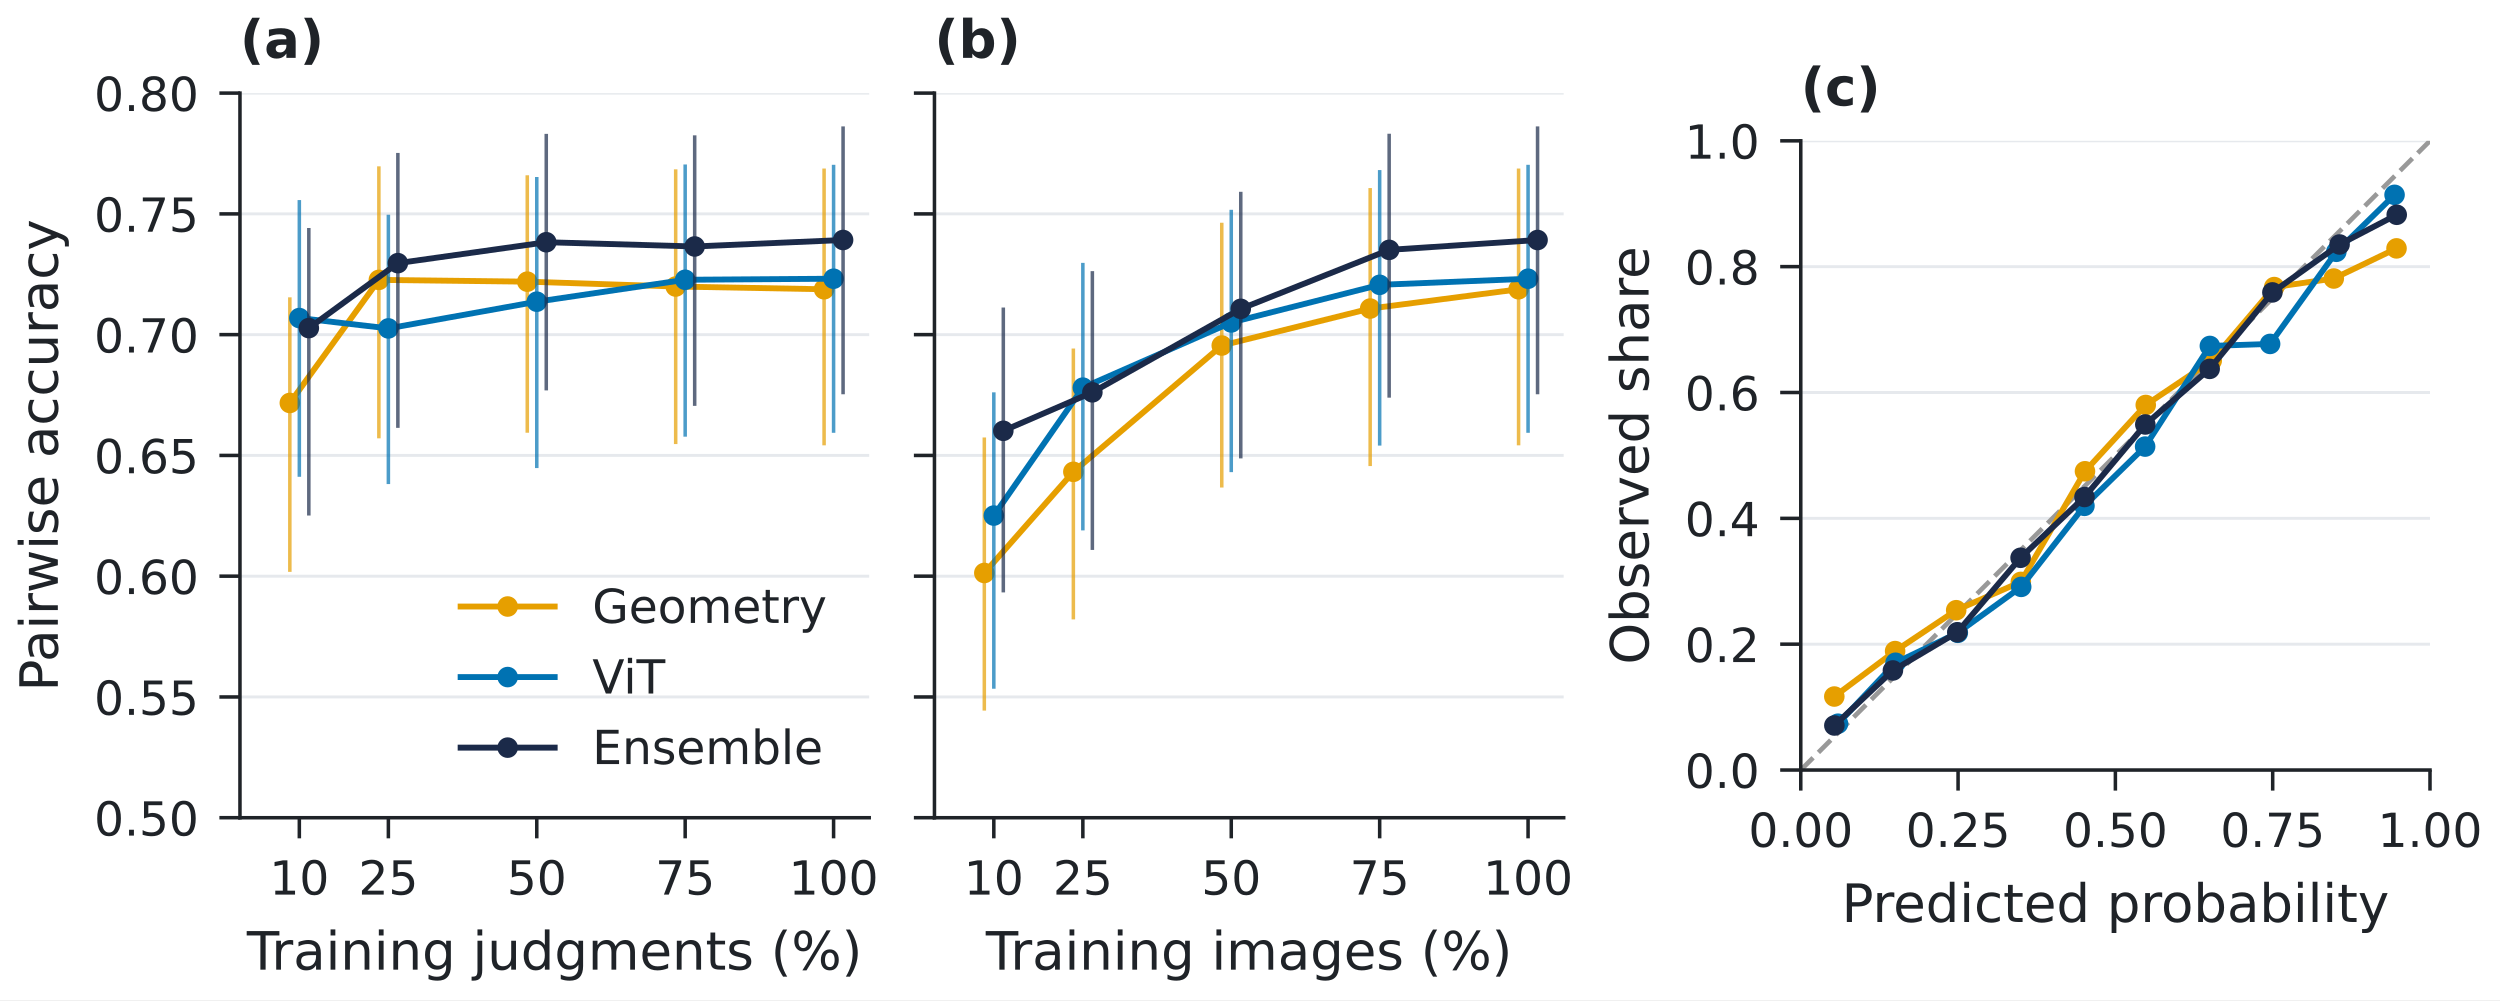
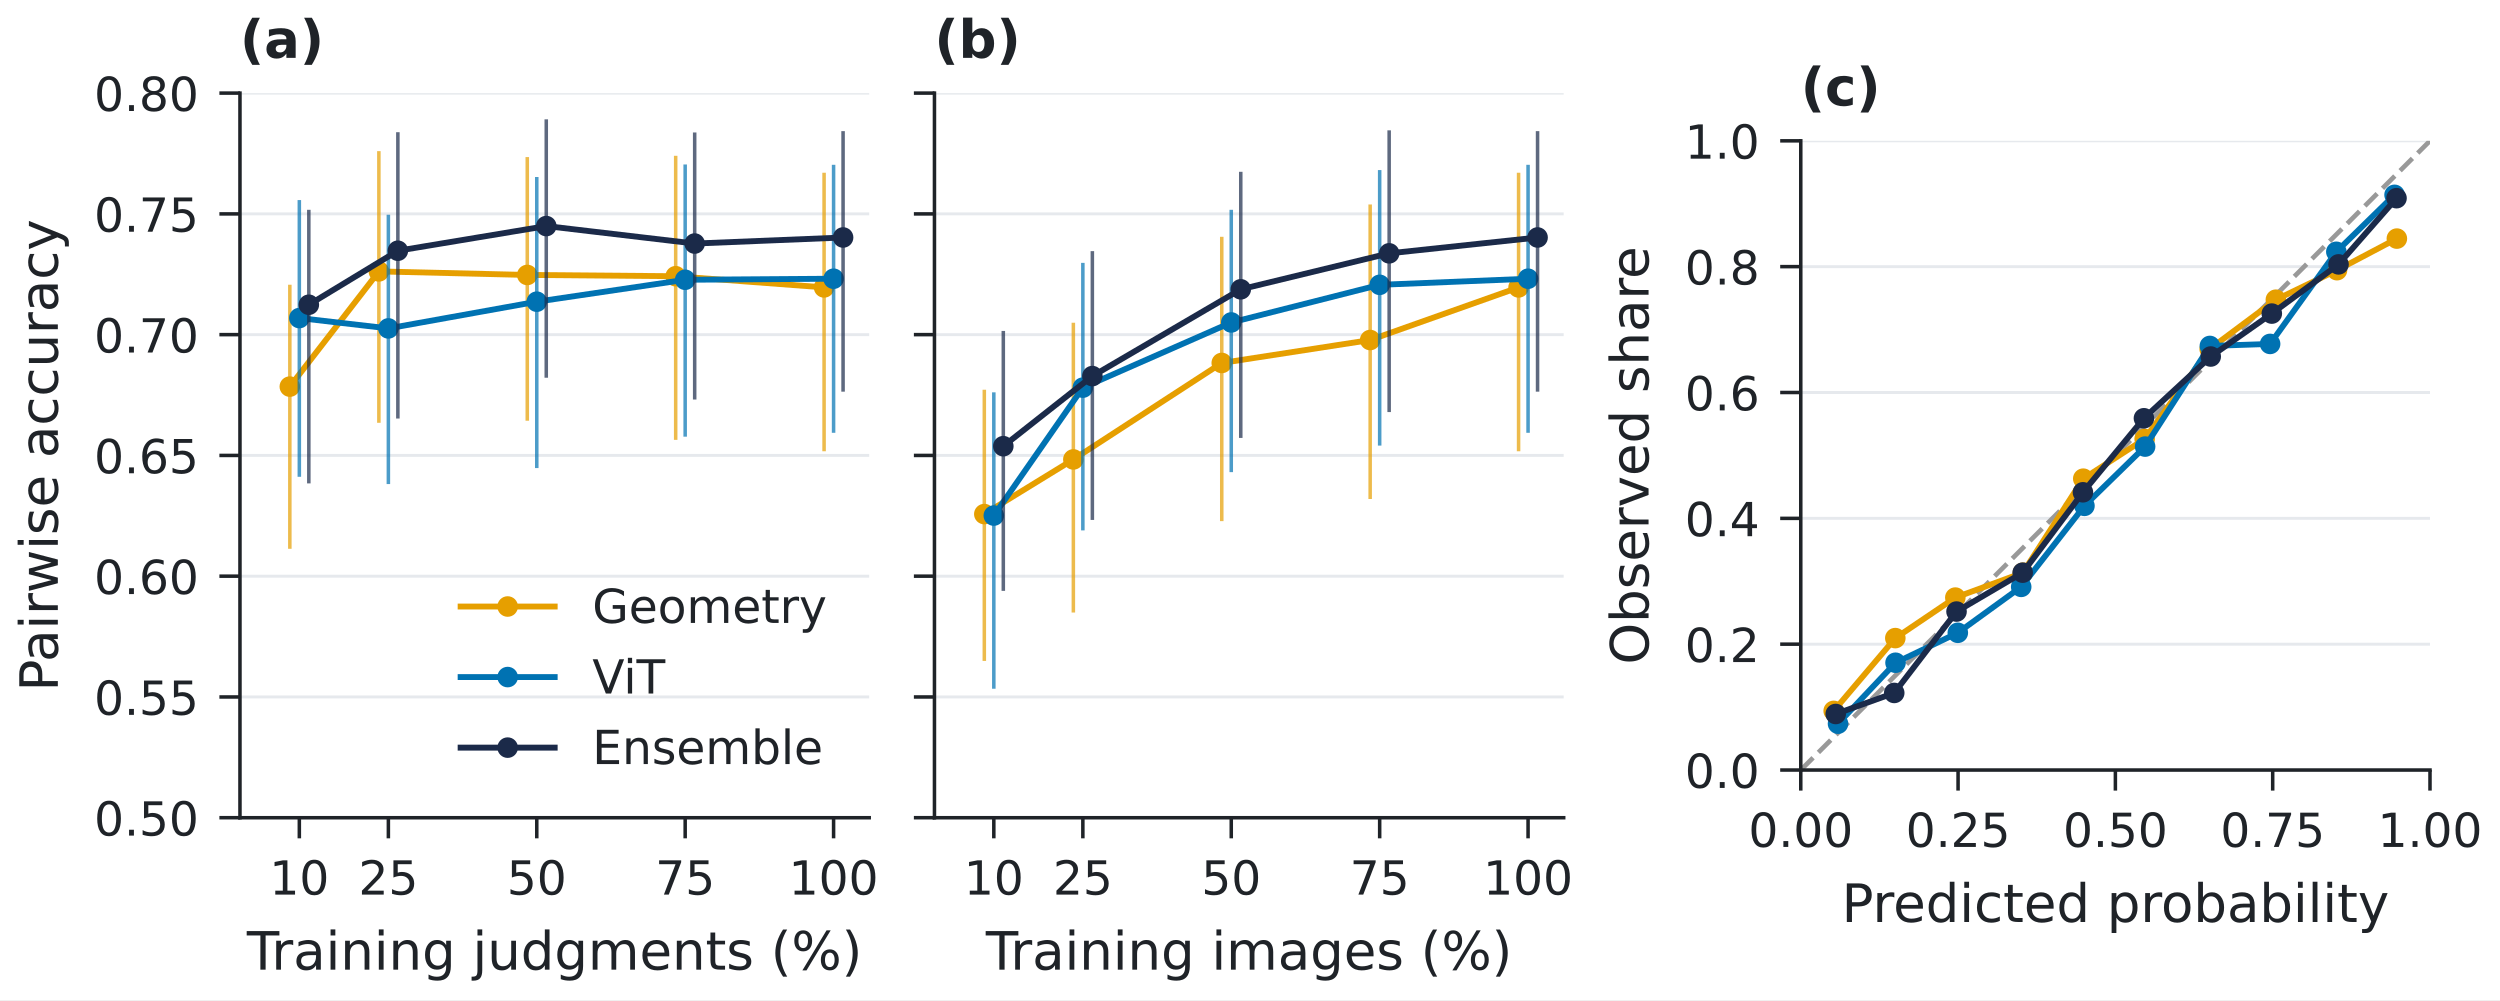
<svg xmlns="http://www.w3.org/2000/svg" xmlns:xlink="http://www.w3.org/1999/xlink" width="425.197pt" height="170.079pt" viewBox="0 0 425.197 170.079" version="1.1">
  <defs>
    <style type="text/css">*{stroke-linejoin: round; stroke-linecap: butt}</style>
  </defs>
  <g id="figure_1">
    <g id="patch_1">
      <path d="M 0 170.079  L 425.197 170.079  L 425.197 0  L 0 0  z " style="fill: #ffffff" />
    </g>
    <g id="axes_1">
      <g id="patch_2">
        <path d="M 40.813 139.078  L 147.832 139.078  L 147.832 15.839  L 40.813 15.839  z " style="fill: #ffffff" />
      </g>
      <g id="matplotlib.axis_1">
        <g id="xtick_1">
          <g id="line2d_1">
            <defs>
              <path id="mc6955b4640" d="M 0 0  L 0 3.5  " style="stroke: #1f2328; stroke-width: 0.6" />
            </defs>
            <g>
              <use xlink:href="#mc6955b4640" x="50.91" y="139.078" style="fill: #1f2328; stroke: #1f2328; stroke-width: 0.6" />
            </g>
          </g>
          <g id="text_1">
            <text style="font-size: 8px; font-family: 'DejaVu Sans'; text-anchor: middle; fill: #1f2328" x="50.91" y="152.156" transform="rotate(-0 50.90956 152.1559)">10</text>
          </g>
        </g>
        <g id="xtick_2">
          <g id="line2d_2">
            <g>
              <use xlink:href="#mc6955b4640" x="66.054" y="139.078" style="fill: #1f2328; stroke: #1f2328; stroke-width: 0.6" />
            </g>
          </g>
          <g id="text_2">
            <text style="font-size: 8px; font-family: 'DejaVu Sans'; text-anchor: middle; fill: #1f2328" x="66.054" y="152.156" transform="rotate(-0 66.05374 152.1559)">25</text>
          </g>
        </g>
        <g id="xtick_3">
          <g id="line2d_3">
            <g>
              <use xlink:href="#mc6955b4640" x="91.294" y="139.078" style="fill: #1f2328; stroke: #1f2328; stroke-width: 0.6" />
            </g>
          </g>
          <g id="text_3">
            <text style="font-size: 8px; font-family: 'DejaVu Sans'; text-anchor: middle; fill: #1f2328" x="91.294" y="152.156" transform="rotate(-0 91.29403 152.1559)">50</text>
          </g>
        </g>
        <g id="xtick_4">
          <g id="line2d_4">
            <g>
              <use xlink:href="#mc6955b4640" x="116.534" y="139.078" style="fill: #1f2328; stroke: #1f2328; stroke-width: 0.6" />
            </g>
          </g>
          <g id="text_4">
            <text style="font-size: 8px; font-family: 'DejaVu Sans'; text-anchor: middle; fill: #1f2328" x="116.534" y="152.156" transform="rotate(-0 116.5343 152.1559)">75</text>
          </g>
        </g>
        <g id="xtick_5">
          <g id="line2d_5">
            <g>
              <use xlink:href="#mc6955b4640" x="141.775" y="139.078" style="fill: #1f2328; stroke: #1f2328; stroke-width: 0.6" />
            </g>
          </g>
          <g id="text_5">
            <text style="font-size: 8px; font-family: 'DejaVu Sans'; text-anchor: middle; fill: #1f2328" x="141.775" y="152.156" transform="rotate(-0 141.7746 152.1559)">100</text>
          </g>
        </g>
        <g id="text_6">
          <text style="font-size: 9px; font-family: 'DejaVu Sans'; text-anchor: middle; fill: #1f2328" x="94.323" y="164.916" transform="rotate(-0 94.32286 164.9164)">Training judgments (%)</text>
        </g>
      </g>
      <g id="matplotlib.axis_2">
        <g id="ytick_1">
          <g id="line2d_6">
            <path d="M 40.813 139.078  L 147.832 139.078  " clip-path="url(#p3255c8ceb2)" style="fill: none; stroke: #e6e9ed; stroke-width: 0.5; stroke-linecap: square" />
          </g>
          <g id="line2d_7">
            <defs>
              <path id="m5b5fa22efd" d="M 0 0  L -3.5 0  " style="stroke: #1f2328; stroke-width: 0.6" />
            </defs>
            <g>
              <use xlink:href="#m5b5fa22efd" x="40.813" y="139.078" style="fill: #1f2328; stroke: #1f2328; stroke-width: 0.6" />
            </g>
          </g>
          <g id="text_7">
            <text style="font-size: 8px; font-family: 'DejaVu Sans'; text-anchor: end; fill: #1f2328" x="33.813" y="142.117" transform="rotate(-0 33.81344 142.1169)">0.50</text>
          </g>
        </g>
        <g id="ytick_2">
          <g id="line2d_8">
            <path d="M 40.813 118.538  L 147.832 118.538  " clip-path="url(#p3255c8ceb2)" style="fill: none; stroke: #e6e9ed; stroke-width: 0.5; stroke-linecap: square" />
          </g>
          <g id="line2d_9">
            <g>
              <use xlink:href="#m5b5fa22efd" x="40.813" y="118.538" style="fill: #1f2328; stroke: #1f2328; stroke-width: 0.6" />
            </g>
          </g>
          <g id="text_8">
            <text style="font-size: 8px; font-family: 'DejaVu Sans'; text-anchor: end; fill: #1f2328" x="33.813" y="121.577" transform="rotate(-0 33.81344 121.577)">0.55</text>
          </g>
        </g>
        <g id="ytick_3">
          <g id="line2d_10">
            <path d="M 40.813 97.998  L 147.832 97.998  " clip-path="url(#p3255c8ceb2)" style="fill: none; stroke: #e6e9ed; stroke-width: 0.5; stroke-linecap: square" />
          </g>
          <g id="line2d_11">
            <g>
              <use xlink:href="#m5b5fa22efd" x="40.813" y="97.998" style="fill: #1f2328; stroke: #1f2328; stroke-width: 0.6" />
            </g>
          </g>
          <g id="text_9">
            <text style="font-size: 8px; font-family: 'DejaVu Sans'; text-anchor: end; fill: #1f2328" x="33.813" y="101.037" transform="rotate(-0 33.81344 101.0372)">0.60</text>
          </g>
        </g>
        <g id="ytick_4">
          <g id="line2d_12">
            <path d="M 40.813 77.458  L 147.832 77.458  " clip-path="url(#p3255c8ceb2)" style="fill: none; stroke: #e6e9ed; stroke-width: 0.5; stroke-linecap: square" />
          </g>
          <g id="line2d_13">
            <g>
              <use xlink:href="#m5b5fa22efd" x="40.813" y="77.458" style="fill: #1f2328; stroke: #1f2328; stroke-width: 0.6" />
            </g>
          </g>
          <g id="text_10">
            <text style="font-size: 8px; font-family: 'DejaVu Sans'; text-anchor: end; fill: #1f2328" x="33.813" y="80.497" transform="rotate(-0 33.81344 80.49738)">0.65</text>
          </g>
        </g>
        <g id="ytick_5">
          <g id="line2d_14">
            <path d="M 40.813 56.918  L 147.832 56.918  " clip-path="url(#p3255c8ceb2)" style="fill: none; stroke: #e6e9ed; stroke-width: 0.5; stroke-linecap: square" />
          </g>
          <g id="line2d_15">
            <g>
              <use xlink:href="#m5b5fa22efd" x="40.813" y="56.918" style="fill: #1f2328; stroke: #1f2328; stroke-width: 0.6" />
            </g>
          </g>
          <g id="text_11">
            <text style="font-size: 8px; font-family: 'DejaVu Sans'; text-anchor: end; fill: #1f2328" x="33.813" y="59.958" transform="rotate(-0 33.81344 59.95755)">0.70</text>
          </g>
        </g>
        <g id="ytick_6">
          <g id="line2d_16">
            <path d="M 40.813 36.379  L 147.832 36.379  " clip-path="url(#p3255c8ceb2)" style="fill: none; stroke: #e6e9ed; stroke-width: 0.5; stroke-linecap: square" />
          </g>
          <g id="line2d_17">
            <g>
              <use xlink:href="#m5b5fa22efd" x="40.813" y="36.379" style="fill: #1f2328; stroke: #1f2328; stroke-width: 0.6" />
            </g>
          </g>
          <g id="text_12">
            <text style="font-size: 8px; font-family: 'DejaVu Sans'; text-anchor: end; fill: #1f2328" x="33.813" y="39.418" transform="rotate(-0 33.81344 39.41772)">0.75</text>
          </g>
        </g>
        <g id="ytick_7">
          <g id="line2d_18">
            <path d="M 40.813 15.839  L 147.832 15.839  " clip-path="url(#p3255c8ceb2)" style="fill: none; stroke: #e6e9ed; stroke-width: 0.5; stroke-linecap: square" />
          </g>
          <g id="line2d_19">
            <g>
              <use xlink:href="#m5b5fa22efd" x="40.813" y="15.839" style="fill: #1f2328; stroke: #1f2328; stroke-width: 0.6" />
            </g>
          </g>
          <g id="text_13">
            <text style="font-size: 8px; font-family: 'DejaVu Sans'; text-anchor: end; fill: #1f2328" x="33.813" y="18.878" transform="rotate(-0 33.81344 18.8779)">0.80</text>
          </g>
        </g>
        <g id="text_14">
          <text style="font-size: 9px; font-family: 'DejaVu Sans'; text-anchor: middle; fill: #1f2328" x="9.839" y="77.458" transform="rotate(-90 9.838834 77.45831)">Pairwise accuracy</text>
        </g>
      </g>
      <g id="LineCollection_1">
-         <path d="M 49.294 97.259  L 49.294 50.57  " clip-path="url(#p3255c8ceb2)" style="fill: none; stroke: #e69f00; stroke-opacity: 0.7; stroke-width: 0.6" />
-         <path d="M 64.438 74.551  L 64.438 28.29  " clip-path="url(#p3255c8ceb2)" style="fill: none; stroke: #e69f00; stroke-opacity: 0.7; stroke-width: 0.6" />
-         <path d="M 89.679 73.598  L 89.679 29.814  " clip-path="url(#p3255c8ceb2)" style="fill: none; stroke: #e69f00; stroke-opacity: 0.7; stroke-width: 0.6" />
-         <path d="M 114.919 75.522  L 114.919 28.804  " clip-path="url(#p3255c8ceb2)" style="fill: none; stroke: #e69f00; stroke-opacity: 0.7; stroke-width: 0.6" />
-         <path d="M 140.159 75.743  L 140.159 28.659  " clip-path="url(#p3255c8ceb2)" style="fill: none; stroke: #e69f00; stroke-opacity: 0.7; stroke-width: 0.6" />
+         <path d="M 49.294 93.34  L 49.294 48.427  " clip-path="url(#p3255c8ceb2)" style="fill: none; stroke: #e69f00; stroke-opacity: 0.7; stroke-width: 0.6" />
+         <path d="M 64.438 71.907  L 64.438 25.708  " clip-path="url(#p3255c8ceb2)" style="fill: none; stroke: #e69f00; stroke-opacity: 0.7; stroke-width: 0.6" />
+         <path d="M 89.679 71.56  L 89.679 26.715  " clip-path="url(#p3255c8ceb2)" style="fill: none; stroke: #e69f00; stroke-opacity: 0.7; stroke-width: 0.6" />
+         <path d="M 114.919 74.808  L 114.919 26.498  " clip-path="url(#p3255c8ceb2)" style="fill: none; stroke: #e69f00; stroke-opacity: 0.7; stroke-width: 0.6" />
+         <path d="M 140.159 76.747  L 140.159 29.378  " clip-path="url(#p3255c8ceb2)" style="fill: none; stroke: #e69f00; stroke-opacity: 0.7; stroke-width: 0.6" />
      </g>
      <g id="line2d_20">
-         <path d="M 49.294 68.534  L 64.438 47.602  L 89.679 47.904  L 114.919 48.731  L 140.159 49.199  " clip-path="url(#p3255c8ceb2)" style="fill: none; stroke: #e69f00; stroke-linecap: square" />
+         <path d="M 49.294 65.754  L 64.438 46.16  L 89.679 46.764  L 114.919 46.978  L 140.159 48.882  " clip-path="url(#p3255c8ceb2)" style="fill: none; stroke: #e69f00; stroke-linecap: square" />
        <defs>
          <path id="mda18d4e50c" d="M 0 1.25  C 0.332 1.25 0.649 1.118 0.884 0.884  C 1.118 0.649 1.25 0.332 1.25 0  C 1.25 -0.332 1.118 -0.649 0.884 -0.884  C 0.649 -1.118 0.332 -1.25 0 -1.25  C -0.332 -1.25 -0.649 -1.118 -0.884 -0.884  C -1.118 -0.649 -1.25 -0.332 -1.25 0  C -1.25 0.332 -1.118 0.649 -0.884 0.884  C -0.649 1.118 -0.332 1.25 0 1.25  z " style="stroke: #e69f00" />
        </defs>
        <g clip-path="url(#p3255c8ceb2)">
-           <use xlink:href="#mda18d4e50c" x="49.294" y="68.534" style="fill: #e69f00; stroke: #e69f00" />
-           <use xlink:href="#mda18d4e50c" x="64.438" y="47.602" style="fill: #e69f00; stroke: #e69f00" />
-           <use xlink:href="#mda18d4e50c" x="89.679" y="47.904" style="fill: #e69f00; stroke: #e69f00" />
-           <use xlink:href="#mda18d4e50c" x="114.919" y="48.731" style="fill: #e69f00; stroke: #e69f00" />
-           <use xlink:href="#mda18d4e50c" x="140.159" y="49.199" style="fill: #e69f00; stroke: #e69f00" />
+           <use xlink:href="#mda18d4e50c" x="49.294" y="65.754" style="fill: #e69f00; stroke: #e69f00" />
+           <use xlink:href="#mda18d4e50c" x="64.438" y="46.16" style="fill: #e69f00; stroke: #e69f00" />
+           <use xlink:href="#mda18d4e50c" x="89.679" y="46.764" style="fill: #e69f00; stroke: #e69f00" />
+           <use xlink:href="#mda18d4e50c" x="114.919" y="46.978" style="fill: #e69f00; stroke: #e69f00" />
+           <use xlink:href="#mda18d4e50c" x="140.159" y="48.882" style="fill: #e69f00; stroke: #e69f00" />
        </g>
      </g>
      <g id="LineCollection_2">
        <path d="M 50.91 81.091  L 50.91 34.032  " clip-path="url(#p3255c8ceb2)" style="fill: none; stroke: #0072b2; stroke-opacity: 0.7; stroke-width: 0.6" />
        <path d="M 66.054 82.335  L 66.054 36.524  " clip-path="url(#p3255c8ceb2)" style="fill: none; stroke: #0072b2; stroke-opacity: 0.7; stroke-width: 0.6" />
        <path d="M 91.294 79.612  L 91.294 30.101  " clip-path="url(#p3255c8ceb2)" style="fill: none; stroke: #0072b2; stroke-opacity: 0.7; stroke-width: 0.6" />
        <path d="M 116.534 74.273  L 116.534 27.969  " clip-path="url(#p3255c8ceb2)" style="fill: none; stroke: #0072b2; stroke-opacity: 0.7; stroke-width: 0.6" />
        <path d="M 141.775 73.608  L 141.775 28.033  " clip-path="url(#p3255c8ceb2)" style="fill: none; stroke: #0072b2; stroke-opacity: 0.7; stroke-width: 0.6" />
      </g>
      <g id="line2d_21">
        <path d="M 50.91 54.096  L 66.054 55.855  L 91.294 51.311  L 116.534 47.583  L 141.775 47.405  " clip-path="url(#p3255c8ceb2)" style="fill: none; stroke: #0072b2; stroke-linecap: square" />
        <defs>
          <path id="m1de27c2cc3" d="M 0 1.25  C 0.332 1.25 0.649 1.118 0.884 0.884  C 1.118 0.649 1.25 0.332 1.25 0  C 1.25 -0.332 1.118 -0.649 0.884 -0.884  C 0.649 -1.118 0.332 -1.25 0 -1.25  C -0.332 -1.25 -0.649 -1.118 -0.884 -0.884  C -1.118 -0.649 -1.25 -0.332 -1.25 0  C -1.25 0.332 -1.118 0.649 -0.884 0.884  C -0.649 1.118 -0.332 1.25 0 1.25  z " style="stroke: #0072b2" />
        </defs>
        <g clip-path="url(#p3255c8ceb2)">
          <use xlink:href="#m1de27c2cc3" x="50.91" y="54.096" style="fill: #0072b2; stroke: #0072b2" />
          <use xlink:href="#m1de27c2cc3" x="66.054" y="55.855" style="fill: #0072b2; stroke: #0072b2" />
          <use xlink:href="#m1de27c2cc3" x="91.294" y="51.311" style="fill: #0072b2; stroke: #0072b2" />
          <use xlink:href="#m1de27c2cc3" x="116.534" y="47.583" style="fill: #0072b2; stroke: #0072b2" />
          <use xlink:href="#m1de27c2cc3" x="141.775" y="47.405" style="fill: #0072b2; stroke: #0072b2" />
        </g>
      </g>
      <g id="LineCollection_3">
-         <path d="M 52.525 87.68  L 52.525 38.78  " clip-path="url(#p3255c8ceb2)" style="fill: none; stroke: #1b2a49; stroke-opacity: 0.7; stroke-width: 0.6" />
-         <path d="M 67.669 72.775  L 67.669 26.009  " clip-path="url(#p3255c8ceb2)" style="fill: none; stroke: #1b2a49; stroke-opacity: 0.7; stroke-width: 0.6" />
-         <path d="M 92.909 66.395  L 92.909 22.77  " clip-path="url(#p3255c8ceb2)" style="fill: none; stroke: #1b2a49; stroke-opacity: 0.7; stroke-width: 0.6" />
-         <path d="M 118.15 69.029  L 118.15 23.012  " clip-path="url(#p3255c8ceb2)" style="fill: none; stroke: #1b2a49; stroke-opacity: 0.7; stroke-width: 0.6" />
-         <path d="M 143.39 67.056  L 143.39 21.493  " clip-path="url(#p3255c8ceb2)" style="fill: none; stroke: #1b2a49; stroke-opacity: 0.7; stroke-width: 0.6" />
+         <path d="M 52.525 82.215  L 52.525 35.688  " clip-path="url(#p3255c8ceb2)" style="fill: none; stroke: #1b2a49; stroke-opacity: 0.7; stroke-width: 0.6" />
+         <path d="M 67.669 71.178  L 67.669 22.482  " clip-path="url(#p3255c8ceb2)" style="fill: none; stroke: #1b2a49; stroke-opacity: 0.7; stroke-width: 0.6" />
+         <path d="M 92.909 64.25  L 92.909 20.3  " clip-path="url(#p3255c8ceb2)" style="fill: none; stroke: #1b2a49; stroke-opacity: 0.7; stroke-width: 0.6" />
+         <path d="M 118.15 67.954  L 118.15 22.526  " clip-path="url(#p3255c8ceb2)" style="fill: none; stroke: #1b2a49; stroke-opacity: 0.7; stroke-width: 0.6" />
+         <path d="M 143.39 66.616  L 143.39 22.307  " clip-path="url(#p3255c8ceb2)" style="fill: none; stroke: #1b2a49; stroke-opacity: 0.7; stroke-width: 0.6" />
      </g>
      <g id="line2d_22">
-         <path d="M 52.525 55.803  L 67.669 44.753  L 92.909 41.197  L 118.15 41.92  L 143.39 40.819  " clip-path="url(#p3255c8ceb2)" style="fill: none; stroke: #1b2a49; stroke-linecap: square" />
+         <path d="M 52.525 51.83  L 67.669 42.645  L 92.909 38.449  L 118.15 41.422  L 143.39 40.391  " clip-path="url(#p3255c8ceb2)" style="fill: none; stroke: #1b2a49; stroke-linecap: square" />
        <defs>
          <path id="mbcca151c59" d="M 0 1.25  C 0.332 1.25 0.649 1.118 0.884 0.884  C 1.118 0.649 1.25 0.332 1.25 0  C 1.25 -0.332 1.118 -0.649 0.884 -0.884  C 0.649 -1.118 0.332 -1.25 0 -1.25  C -0.332 -1.25 -0.649 -1.118 -0.884 -0.884  C -1.118 -0.649 -1.25 -0.332 -1.25 0  C -1.25 0.332 -1.118 0.649 -0.884 0.884  C -0.649 1.118 -0.332 1.25 0 1.25  z " style="stroke: #1b2a49" />
        </defs>
        <g clip-path="url(#p3255c8ceb2)">
-           <use xlink:href="#mbcca151c59" x="52.525" y="55.803" style="fill: #1b2a49; stroke: #1b2a49" />
-           <use xlink:href="#mbcca151c59" x="67.669" y="44.753" style="fill: #1b2a49; stroke: #1b2a49" />
-           <use xlink:href="#mbcca151c59" x="92.909" y="41.197" style="fill: #1b2a49; stroke: #1b2a49" />
-           <use xlink:href="#mbcca151c59" x="118.15" y="41.92" style="fill: #1b2a49; stroke: #1b2a49" />
-           <use xlink:href="#mbcca151c59" x="143.39" y="40.819" style="fill: #1b2a49; stroke: #1b2a49" />
+           <use xlink:href="#mbcca151c59" x="52.525" y="51.83" style="fill: #1b2a49; stroke: #1b2a49" />
+           <use xlink:href="#mbcca151c59" x="67.669" y="42.645" style="fill: #1b2a49; stroke: #1b2a49" />
+           <use xlink:href="#mbcca151c59" x="92.909" y="38.449" style="fill: #1b2a49; stroke: #1b2a49" />
+           <use xlink:href="#mbcca151c59" x="118.15" y="41.422" style="fill: #1b2a49; stroke: #1b2a49" />
+           <use xlink:href="#mbcca151c59" x="143.39" y="40.391" style="fill: #1b2a49; stroke: #1b2a49" />
        </g>
      </g>
      <g id="patch_3">
        <path d="M 40.813 139.078  L 40.813 15.839  " style="fill: none; stroke: #1f2328; stroke-width: 0.6; stroke-linejoin: miter; stroke-linecap: square" />
      </g>
      <g id="patch_4">
        <path d="M 40.813 139.078  L 147.832 139.078  " style="fill: none; stroke: #1f2328; stroke-width: 0.6; stroke-linejoin: miter; stroke-linecap: square" />
      </g>
      <g id="text_15">
        <text style="font-weight: 700; font-size: 9px; font-family: 'DejaVu Sans'; text-anchor: start; fill: #1f2328" x="40.813" y="9.839" transform="rotate(-0 40.81344 9.838834)">(a)</text>
      </g>
      <g id="legend_1">
        <g id="line2d_23">
          <path d="M 78.341 103.155  L 86.341 103.155  L 94.341 103.155  " style="fill: none; stroke: #e69f00; stroke-linecap: square" />
          <g>
            <use xlink:href="#mda18d4e50c" x="86.341" y="103.155" style="fill: #e69f00; stroke: #e69f00" />
          </g>
        </g>
        <g id="text_16">
          <text style="font-size: 8px; font-family: 'DejaVu Sans'; text-anchor: start; fill: #1f2328" x="100.741" y="105.955" transform="rotate(-0 100.741 105.9547)">Geometry</text>
        </g>
        <g id="line2d_24">
          <path d="M 78.341 115.155  L 86.341 115.155  L 94.341 115.155  " style="fill: none; stroke: #0072b2; stroke-linecap: square" />
          <g>
            <use xlink:href="#m1de27c2cc3" x="86.341" y="115.155" style="fill: #0072b2; stroke: #0072b2" />
          </g>
        </g>
        <g id="text_17">
          <text style="font-size: 8px; font-family: 'DejaVu Sans'; text-anchor: start; fill: #1f2328" x="100.741" y="117.955" transform="rotate(-0 100.741 117.9553)">ViT</text>
        </g>
        <g id="line2d_25">
          <path d="M 78.341 127.156  L 86.341 127.156  L 94.341 127.156  " style="fill: none; stroke: #1b2a49; stroke-linecap: square" />
          <g>
            <use xlink:href="#mbcca151c59" x="86.341" y="127.156" style="fill: #1b2a49; stroke: #1b2a49" />
          </g>
        </g>
        <g id="text_18">
          <text style="font-size: 8px; font-family: 'DejaVu Sans'; text-anchor: start; fill: #1f2328" x="100.741" y="129.956" transform="rotate(-0 100.741 129.9559)">Ensemble</text>
        </g>
      </g>
    </g>
    <g id="axes_2">
      <g id="patch_5">
        <path d="M 158.931 139.078  L 265.95 139.078  L 265.95 15.839  L 158.931 15.839  z " style="fill: #ffffff" />
      </g>
      <g id="matplotlib.axis_3">
        <g id="xtick_6">
          <g id="line2d_26">
            <g>
              <use xlink:href="#mc6955b4640" x="169.027" y="139.078" style="fill: #1f2328; stroke: #1f2328; stroke-width: 0.6" />
            </g>
          </g>
          <g id="text_19">
            <text style="font-size: 8px; font-family: 'DejaVu Sans'; text-anchor: middle; fill: #1f2328" x="169.027" y="152.156" transform="rotate(-0 169.027 152.1559)">10</text>
          </g>
        </g>
        <g id="xtick_7">
          <g id="line2d_27">
            <g>
              <use xlink:href="#mc6955b4640" x="184.171" y="139.078" style="fill: #1f2328; stroke: #1f2328; stroke-width: 0.6" />
            </g>
          </g>
          <g id="text_20">
            <text style="font-size: 8px; font-family: 'DejaVu Sans'; text-anchor: middle; fill: #1f2328" x="184.171" y="152.156" transform="rotate(-0 184.1712 152.1559)">25</text>
          </g>
        </g>
        <g id="xtick_8">
          <g id="line2d_28">
            <g>
              <use xlink:href="#mc6955b4640" x="209.411" y="139.078" style="fill: #1f2328; stroke: #1f2328; stroke-width: 0.6" />
            </g>
          </g>
          <g id="text_21">
            <text style="font-size: 8px; font-family: 'DejaVu Sans'; text-anchor: middle; fill: #1f2328" x="209.411" y="152.156" transform="rotate(-0 209.4115 152.1559)">50</text>
          </g>
        </g>
        <g id="xtick_9">
          <g id="line2d_29">
            <g>
              <use xlink:href="#mc6955b4640" x="234.652" y="139.078" style="fill: #1f2328; stroke: #1f2328; stroke-width: 0.6" />
            </g>
          </g>
          <g id="text_22">
            <text style="font-size: 8px; font-family: 'DejaVu Sans'; text-anchor: middle; fill: #1f2328" x="234.652" y="152.156" transform="rotate(-0 234.6518 152.1559)">75</text>
          </g>
        </g>
        <g id="xtick_10">
          <g id="line2d_30">
            <g>
              <use xlink:href="#mc6955b4640" x="259.892" y="139.078" style="fill: #1f2328; stroke: #1f2328; stroke-width: 0.6" />
            </g>
          </g>
          <g id="text_23">
            <text style="font-size: 8px; font-family: 'DejaVu Sans'; text-anchor: middle; fill: #1f2328" x="259.892" y="152.156" transform="rotate(-0 259.892 152.1559)">100</text>
          </g>
        </g>
        <g id="text_24">
          <text style="font-size: 9px; font-family: 'DejaVu Sans'; text-anchor: middle; fill: #1f2328" x="212.44" y="164.916" transform="rotate(-0 212.4403 164.9164)">Training images (%)</text>
        </g>
      </g>
      <g id="matplotlib.axis_4">
        <g id="ytick_8">
          <g id="line2d_31">
            <path d="M 158.931 139.078  L 265.95 139.078  " clip-path="url(#pda4d40e7d6)" style="fill: none; stroke: #e6e9ed; stroke-width: 0.5; stroke-linecap: square" />
          </g>
          <g id="line2d_32">
            <g>
              <use xlink:href="#m5b5fa22efd" x="158.931" y="139.078" style="fill: #1f2328; stroke: #1f2328; stroke-width: 0.6" />
            </g>
          </g>
        </g>
        <g id="ytick_9">
          <g id="line2d_33">
            <path d="M 158.931 118.538  L 265.95 118.538  " clip-path="url(#pda4d40e7d6)" style="fill: none; stroke: #e6e9ed; stroke-width: 0.5; stroke-linecap: square" />
          </g>
          <g id="line2d_34">
            <g>
              <use xlink:href="#m5b5fa22efd" x="158.931" y="118.538" style="fill: #1f2328; stroke: #1f2328; stroke-width: 0.6" />
            </g>
          </g>
        </g>
        <g id="ytick_10">
          <g id="line2d_35">
            <path d="M 158.931 97.998  L 265.95 97.998  " clip-path="url(#pda4d40e7d6)" style="fill: none; stroke: #e6e9ed; stroke-width: 0.5; stroke-linecap: square" />
          </g>
          <g id="line2d_36">
            <g>
              <use xlink:href="#m5b5fa22efd" x="158.931" y="97.998" style="fill: #1f2328; stroke: #1f2328; stroke-width: 0.6" />
            </g>
          </g>
        </g>
        <g id="ytick_11">
          <g id="line2d_37">
            <path d="M 158.931 77.458  L 265.95 77.458  " clip-path="url(#pda4d40e7d6)" style="fill: none; stroke: #e6e9ed; stroke-width: 0.5; stroke-linecap: square" />
          </g>
          <g id="line2d_38">
            <g>
              <use xlink:href="#m5b5fa22efd" x="158.931" y="77.458" style="fill: #1f2328; stroke: #1f2328; stroke-width: 0.6" />
            </g>
          </g>
        </g>
        <g id="ytick_12">
          <g id="line2d_39">
            <path d="M 158.931 56.918  L 265.95 56.918  " clip-path="url(#pda4d40e7d6)" style="fill: none; stroke: #e6e9ed; stroke-width: 0.5; stroke-linecap: square" />
          </g>
          <g id="line2d_40">
            <g>
              <use xlink:href="#m5b5fa22efd" x="158.931" y="56.918" style="fill: #1f2328; stroke: #1f2328; stroke-width: 0.6" />
            </g>
          </g>
        </g>
        <g id="ytick_13">
          <g id="line2d_41">
            <path d="M 158.931 36.379  L 265.95 36.379  " clip-path="url(#pda4d40e7d6)" style="fill: none; stroke: #e6e9ed; stroke-width: 0.5; stroke-linecap: square" />
          </g>
          <g id="line2d_42">
            <g>
              <use xlink:href="#m5b5fa22efd" x="158.931" y="36.379" style="fill: #1f2328; stroke: #1f2328; stroke-width: 0.6" />
            </g>
          </g>
        </g>
        <g id="ytick_14">
          <g id="line2d_43">
            <path d="M 158.931 15.839  L 265.95 15.839  " clip-path="url(#pda4d40e7d6)" style="fill: none; stroke: #e6e9ed; stroke-width: 0.5; stroke-linecap: square" />
          </g>
          <g id="line2d_44">
            <g>
              <use xlink:href="#m5b5fa22efd" x="158.931" y="15.839" style="fill: #1f2328; stroke: #1f2328; stroke-width: 0.6" />
            </g>
          </g>
        </g>
      </g>
      <g id="LineCollection_4">
-         <path d="M 167.412 120.863  L 167.412 74.402  " clip-path="url(#pda4d40e7d6)" style="fill: none; stroke: #e69f00; stroke-opacity: 0.7; stroke-width: 0.6" />
-         <path d="M 182.556 105.352  L 182.556 59.28  " clip-path="url(#pda4d40e7d6)" style="fill: none; stroke: #e69f00; stroke-opacity: 0.7; stroke-width: 0.6" />
-         <path d="M 207.796 82.921  L 207.796 37.887  " clip-path="url(#pda4d40e7d6)" style="fill: none; stroke: #e69f00; stroke-opacity: 0.7; stroke-width: 0.6" />
-         <path d="M 233.036 79.266  L 233.036 31.989  " clip-path="url(#pda4d40e7d6)" style="fill: none; stroke: #e69f00; stroke-opacity: 0.7; stroke-width: 0.6" />
-         <path d="M 258.277 75.743  L 258.277 28.659  " clip-path="url(#pda4d40e7d6)" style="fill: none; stroke: #e69f00; stroke-opacity: 0.7; stroke-width: 0.6" />
+         <path d="M 167.412 112.406  L 167.412 66.291  " clip-path="url(#pda4d40e7d6)" style="fill: none; stroke: #e69f00; stroke-opacity: 0.7; stroke-width: 0.6" />
+         <path d="M 182.556 104.175  L 182.556 54.891  " clip-path="url(#pda4d40e7d6)" style="fill: none; stroke: #e69f00; stroke-opacity: 0.7; stroke-width: 0.6" />
+         <path d="M 207.796 88.632  L 207.796 40.273  " clip-path="url(#pda4d40e7d6)" style="fill: none; stroke: #e69f00; stroke-opacity: 0.7; stroke-width: 0.6" />
+         <path d="M 233.036 84.873  L 233.036 34.77  " clip-path="url(#pda4d40e7d6)" style="fill: none; stroke: #e69f00; stroke-opacity: 0.7; stroke-width: 0.6" />
+         <path d="M 258.277 76.747  L 258.277 29.378  " clip-path="url(#pda4d40e7d6)" style="fill: none; stroke: #e69f00; stroke-opacity: 0.7; stroke-width: 0.6" />
      </g>
      <g id="line2d_45">
-         <path d="M 167.412 97.452  L 182.556 80.248  L 207.796 58.767  L 233.036 52.479  L 258.277 49.199  " clip-path="url(#pda4d40e7d6)" style="fill: none; stroke: #e69f00; stroke-linecap: square" />
+         <path d="M 167.412 87.434  L 182.556 78.138  L 207.796 61.732  L 233.036 57.83  L 258.277 48.882  " clip-path="url(#pda4d40e7d6)" style="fill: none; stroke: #e69f00; stroke-linecap: square" />
        <g clip-path="url(#pda4d40e7d6)">
-           <use xlink:href="#mda18d4e50c" x="167.412" y="97.452" style="fill: #e69f00; stroke: #e69f00" />
-           <use xlink:href="#mda18d4e50c" x="182.556" y="80.248" style="fill: #e69f00; stroke: #e69f00" />
-           <use xlink:href="#mda18d4e50c" x="207.796" y="58.767" style="fill: #e69f00; stroke: #e69f00" />
-           <use xlink:href="#mda18d4e50c" x="233.036" y="52.479" style="fill: #e69f00; stroke: #e69f00" />
-           <use xlink:href="#mda18d4e50c" x="258.277" y="49.199" style="fill: #e69f00; stroke: #e69f00" />
+           <use xlink:href="#mda18d4e50c" x="167.412" y="87.434" style="fill: #e69f00; stroke: #e69f00" />
+           <use xlink:href="#mda18d4e50c" x="182.556" y="78.138" style="fill: #e69f00; stroke: #e69f00" />
+           <use xlink:href="#mda18d4e50c" x="207.796" y="61.732" style="fill: #e69f00; stroke: #e69f00" />
+           <use xlink:href="#mda18d4e50c" x="233.036" y="57.83" style="fill: #e69f00; stroke: #e69f00" />
+           <use xlink:href="#mda18d4e50c" x="258.277" y="48.882" style="fill: #e69f00; stroke: #e69f00" />
        </g>
      </g>
      <g id="LineCollection_5">
        <path d="M 169.027 117.141  L 169.027 66.724  " clip-path="url(#pda4d40e7d6)" style="fill: none; stroke: #0072b2; stroke-opacity: 0.7; stroke-width: 0.6" />
        <path d="M 184.171 90.211  L 184.171 44.703  " clip-path="url(#pda4d40e7d6)" style="fill: none; stroke: #0072b2; stroke-opacity: 0.7; stroke-width: 0.6" />
        <path d="M 209.411 80.3  L 209.411 35.684  " clip-path="url(#pda4d40e7d6)" style="fill: none; stroke: #0072b2; stroke-opacity: 0.7; stroke-width: 0.6" />
        <path d="M 234.652 75.787  L 234.652 28.928  " clip-path="url(#pda4d40e7d6)" style="fill: none; stroke: #0072b2; stroke-opacity: 0.7; stroke-width: 0.6" />
        <path d="M 259.892 73.608  L 259.892 28.033  " clip-path="url(#pda4d40e7d6)" style="fill: none; stroke: #0072b2; stroke-opacity: 0.7; stroke-width: 0.6" />
      </g>
      <g id="line2d_46">
        <path d="M 169.027 87.688  L 184.171 65.93  L 209.411 54.843  L 234.652 48.444  L 259.892 47.405  " clip-path="url(#pda4d40e7d6)" style="fill: none; stroke: #0072b2; stroke-linecap: square" />
        <g clip-path="url(#pda4d40e7d6)">
          <use xlink:href="#m1de27c2cc3" x="169.027" y="87.688" style="fill: #0072b2; stroke: #0072b2" />
          <use xlink:href="#m1de27c2cc3" x="184.171" y="65.93" style="fill: #0072b2; stroke: #0072b2" />
          <use xlink:href="#m1de27c2cc3" x="209.411" y="54.843" style="fill: #0072b2; stroke: #0072b2" />
          <use xlink:href="#m1de27c2cc3" x="234.652" y="48.444" style="fill: #0072b2; stroke: #0072b2" />
          <use xlink:href="#m1de27c2cc3" x="259.892" y="47.405" style="fill: #0072b2; stroke: #0072b2" />
        </g>
      </g>
      <g id="LineCollection_6">
-         <path d="M 170.642 100.755  L 170.642 52.305  " clip-path="url(#pda4d40e7d6)" style="fill: none; stroke: #1b2a49; stroke-opacity: 0.7; stroke-width: 0.6" />
-         <path d="M 185.787 93.53  L 185.787 46.118  " clip-path="url(#pda4d40e7d6)" style="fill: none; stroke: #1b2a49; stroke-opacity: 0.7; stroke-width: 0.6" />
-         <path d="M 211.027 77.96  L 211.027 32.625  " clip-path="url(#pda4d40e7d6)" style="fill: none; stroke: #1b2a49; stroke-opacity: 0.7; stroke-width: 0.6" />
-         <path d="M 236.267 67.63  L 236.267 22.748  " clip-path="url(#pda4d40e7d6)" style="fill: none; stroke: #1b2a49; stroke-opacity: 0.7; stroke-width: 0.6" />
-         <path d="M 261.507 67.056  L 261.507 21.493  " clip-path="url(#pda4d40e7d6)" style="fill: none; stroke: #1b2a49; stroke-opacity: 0.7; stroke-width: 0.6" />
+         <path d="M 170.642 100.491  L 170.642 56.288  " clip-path="url(#pda4d40e7d6)" style="fill: none; stroke: #1b2a49; stroke-opacity: 0.7; stroke-width: 0.6" />
+         <path d="M 185.787 88.429  L 185.787 42.712  " clip-path="url(#pda4d40e7d6)" style="fill: none; stroke: #1b2a49; stroke-opacity: 0.7; stroke-width: 0.6" />
+         <path d="M 211.027 74.484  L 211.027 29.225  " clip-path="url(#pda4d40e7d6)" style="fill: none; stroke: #1b2a49; stroke-opacity: 0.7; stroke-width: 0.6" />
+         <path d="M 236.267 70.082  L 236.267 22.172  " clip-path="url(#pda4d40e7d6)" style="fill: none; stroke: #1b2a49; stroke-opacity: 0.7; stroke-width: 0.6" />
+         <path d="M 261.507 66.616  L 261.507 22.307  " clip-path="url(#pda4d40e7d6)" style="fill: none; stroke: #1b2a49; stroke-opacity: 0.7; stroke-width: 0.6" />
      </g>
      <g id="line2d_47">
-         <path d="M 170.642 73.272  L 185.787 66.726  L 211.027 52.526  L 236.267 42.496  L 261.507 40.819  " clip-path="url(#pda4d40e7d6)" style="fill: none; stroke: #1b2a49; stroke-linecap: square" />
+         <path d="M 170.642 75.887  L 185.787 63.964  L 211.027 49.205  L 236.267 43.086  L 261.507 40.391  " clip-path="url(#pda4d40e7d6)" style="fill: none; stroke: #1b2a49; stroke-linecap: square" />
        <g clip-path="url(#pda4d40e7d6)">
-           <use xlink:href="#mbcca151c59" x="170.642" y="73.272" style="fill: #1b2a49; stroke: #1b2a49" />
-           <use xlink:href="#mbcca151c59" x="185.787" y="66.726" style="fill: #1b2a49; stroke: #1b2a49" />
-           <use xlink:href="#mbcca151c59" x="211.027" y="52.526" style="fill: #1b2a49; stroke: #1b2a49" />
-           <use xlink:href="#mbcca151c59" x="236.267" y="42.496" style="fill: #1b2a49; stroke: #1b2a49" />
-           <use xlink:href="#mbcca151c59" x="261.507" y="40.819" style="fill: #1b2a49; stroke: #1b2a49" />
+           <use xlink:href="#mbcca151c59" x="170.642" y="75.887" style="fill: #1b2a49; stroke: #1b2a49" />
+           <use xlink:href="#mbcca151c59" x="185.787" y="63.964" style="fill: #1b2a49; stroke: #1b2a49" />
+           <use xlink:href="#mbcca151c59" x="211.027" y="49.205" style="fill: #1b2a49; stroke: #1b2a49" />
+           <use xlink:href="#mbcca151c59" x="236.267" y="43.086" style="fill: #1b2a49; stroke: #1b2a49" />
+           <use xlink:href="#mbcca151c59" x="261.507" y="40.391" style="fill: #1b2a49; stroke: #1b2a49" />
        </g>
      </g>
      <g id="patch_6">
        <path d="M 158.931 139.078  L 158.931 15.839  " style="fill: none; stroke: #1f2328; stroke-width: 0.6; stroke-linejoin: miter; stroke-linecap: square" />
      </g>
      <g id="patch_7">
        <path d="M 158.931 139.078  L 265.95 139.078  " style="fill: none; stroke: #1f2328; stroke-width: 0.6; stroke-linejoin: miter; stroke-linecap: square" />
      </g>
      <g id="text_25">
        <text style="font-weight: 700; font-size: 9px; font-family: 'DejaVu Sans'; text-anchor: start; fill: #1f2328" x="158.931" y="9.839" transform="rotate(-0 158.9309 9.838834)">(b)</text>
      </g>
    </g>
    <g id="axes_3">
      <g id="patch_8">
        <path d="M 306.272 130.968  L 413.29 130.968  L 413.29 23.949  L 306.272 23.949  z " style="fill: #ffffff" />
      </g>
      <g id="matplotlib.axis_5">
        <g id="xtick_11">
          <g id="line2d_48">
            <g>
              <use xlink:href="#mc6955b4640" x="306.272" y="130.968" style="fill: #1f2328; stroke: #1f2328; stroke-width: 0.6" />
            </g>
          </g>
          <g id="text_26">
            <text style="font-size: 8px; font-family: 'DejaVu Sans'; text-anchor: middle; fill: #1f2328" x="306.272" y="144.046" transform="rotate(-0 306.2715 144.0459)">0.00</text>
          </g>
        </g>
        <g id="xtick_12">
          <g id="line2d_49">
            <g>
              <use xlink:href="#mc6955b4640" x="333.026" y="130.968" style="fill: #1f2328; stroke: #1f2328; stroke-width: 0.6" />
            </g>
          </g>
          <g id="text_27">
            <text style="font-size: 8px; font-family: 'DejaVu Sans'; text-anchor: middle; fill: #1f2328" x="333.026" y="144.046" transform="rotate(-0 333.0262 144.0459)">0.25</text>
          </g>
        </g>
        <g id="xtick_13">
          <g id="line2d_50">
            <g>
              <use xlink:href="#mc6955b4640" x="359.781" y="130.968" style="fill: #1f2328; stroke: #1f2328; stroke-width: 0.6" />
            </g>
          </g>
          <g id="text_28">
            <text style="font-size: 8px; font-family: 'DejaVu Sans'; text-anchor: middle; fill: #1f2328" x="359.781" y="144.046" transform="rotate(-0 359.7809 144.0459)">0.50</text>
          </g>
        </g>
        <g id="xtick_14">
          <g id="line2d_51">
            <g>
              <use xlink:href="#mc6955b4640" x="386.536" y="130.968" style="fill: #1f2328; stroke: #1f2328; stroke-width: 0.6" />
            </g>
          </g>
          <g id="text_29">
            <text style="font-size: 8px; font-family: 'DejaVu Sans'; text-anchor: middle; fill: #1f2328" x="386.536" y="144.046" transform="rotate(-0 386.5356 144.0459)">0.75</text>
          </g>
        </g>
        <g id="xtick_15">
          <g id="line2d_52">
            <g>
              <use xlink:href="#mc6955b4640" x="413.29" y="130.968" style="fill: #1f2328; stroke: #1f2328; stroke-width: 0.6" />
            </g>
          </g>
          <g id="text_30">
            <text style="font-size: 8px; font-family: 'DejaVu Sans'; text-anchor: middle; fill: #1f2328" x="413.29" y="144.046" transform="rotate(-0 413.2904 144.0459)">1.00</text>
          </g>
        </g>
        <g id="text_31">
          <text style="font-size: 9px; font-family: 'DejaVu Sans'; text-anchor: middle; fill: #1f2328" x="359.781" y="156.806" transform="rotate(-0 359.7809 156.8063)">Predicted probability</text>
        </g>
      </g>
      <g id="matplotlib.axis_6">
        <g id="ytick_15">
          <g id="line2d_53">
            <path d="M 306.272 130.968  L 413.29 130.968  " clip-path="url(#p571656489f)" style="fill: none; stroke: #e6e9ed; stroke-width: 0.5; stroke-linecap: square" />
          </g>
          <g id="line2d_54">
            <g>
              <use xlink:href="#m5b5fa22efd" x="306.272" y="130.968" style="fill: #1f2328; stroke: #1f2328; stroke-width: 0.6" />
            </g>
          </g>
          <g id="text_32">
            <text style="font-size: 8px; font-family: 'DejaVu Sans'; text-anchor: end; fill: #1f2328" x="299.272" y="134.007" transform="rotate(-0 299.2715 134.0068)">0.0</text>
          </g>
        </g>
        <g id="ytick_16">
          <g id="line2d_55">
            <path d="M 306.272 109.564  L 413.29 109.564  " clip-path="url(#p571656489f)" style="fill: none; stroke: #e6e9ed; stroke-width: 0.5; stroke-linecap: square" />
          </g>
          <g id="line2d_56">
            <g>
              <use xlink:href="#m5b5fa22efd" x="306.272" y="109.564" style="fill: #1f2328; stroke: #1f2328; stroke-width: 0.6" />
            </g>
          </g>
          <g id="text_33">
            <text style="font-size: 8px; font-family: 'DejaVu Sans'; text-anchor: end; fill: #1f2328" x="299.272" y="112.603" transform="rotate(-0 299.2715 112.603)">0.2</text>
          </g>
        </g>
        <g id="ytick_17">
          <g id="line2d_57">
            <path d="M 306.272 88.16  L 413.29 88.16  " clip-path="url(#p571656489f)" style="fill: none; stroke: #e6e9ed; stroke-width: 0.5; stroke-linecap: square" />
          </g>
          <g id="line2d_58">
            <g>
              <use xlink:href="#m5b5fa22efd" x="306.272" y="88.16" style="fill: #1f2328; stroke: #1f2328; stroke-width: 0.6" />
            </g>
          </g>
          <g id="text_34">
            <text style="font-size: 8px; font-family: 'DejaVu Sans'; text-anchor: end; fill: #1f2328" x="299.272" y="91.199" transform="rotate(-0 299.2715 91.19926)">0.4</text>
          </g>
        </g>
        <g id="ytick_18">
          <g id="line2d_59">
            <path d="M 306.272 66.756  L 413.29 66.756  " clip-path="url(#p571656489f)" style="fill: none; stroke: #e6e9ed; stroke-width: 0.5; stroke-linecap: square" />
          </g>
          <g id="line2d_60">
            <g>
              <use xlink:href="#m5b5fa22efd" x="306.272" y="66.756" style="fill: #1f2328; stroke: #1f2328; stroke-width: 0.6" />
            </g>
          </g>
          <g id="text_35">
            <text style="font-size: 8px; font-family: 'DejaVu Sans'; text-anchor: end; fill: #1f2328" x="299.272" y="69.795" transform="rotate(-0 299.2715 69.79549)">0.6</text>
          </g>
        </g>
        <g id="ytick_19">
          <g id="line2d_61">
            <path d="M 306.272 45.353  L 413.29 45.353  " clip-path="url(#p571656489f)" style="fill: none; stroke: #e6e9ed; stroke-width: 0.5; stroke-linecap: square" />
          </g>
          <g id="line2d_62">
            <g>
              <use xlink:href="#m5b5fa22efd" x="306.272" y="45.353" style="fill: #1f2328; stroke: #1f2328; stroke-width: 0.6" />
            </g>
          </g>
          <g id="text_36">
            <text style="font-size: 8px; font-family: 'DejaVu Sans'; text-anchor: end; fill: #1f2328" x="299.272" y="48.392" transform="rotate(-0 299.2715 48.39173)">0.8</text>
          </g>
        </g>
        <g id="ytick_20">
          <g id="line2d_63">
            <path d="M 306.272 23.949  L 413.29 23.949  " clip-path="url(#p571656489f)" style="fill: none; stroke: #e6e9ed; stroke-width: 0.5; stroke-linecap: square" />
          </g>
          <g id="line2d_64">
            <g>
              <use xlink:href="#m5b5fa22efd" x="306.272" y="23.949" style="fill: #1f2328; stroke: #1f2328; stroke-width: 0.6" />
            </g>
          </g>
          <g id="text_37">
            <text style="font-size: 8px; font-family: 'DejaVu Sans'; text-anchor: end; fill: #1f2328" x="299.272" y="26.988" transform="rotate(-0 299.2715 26.98796)">1.0</text>
          </g>
        </g>
        <g id="text_38">
          <text style="font-size: 9px; font-family: 'DejaVu Sans'; text-anchor: middle; fill: #1f2328" x="280.387" y="77.458" transform="rotate(-90 280.3869 77.45831)">Observed share</text>
        </g>
      </g>
      <g id="line2d_65">
        <path d="M 306.272 130.968  L 413.29 23.949  " clip-path="url(#p571656489f)" style="fill: none; stroke-dasharray: 2.96,1.28; stroke-dashoffset: 0; stroke: #999999; stroke-width: 0.8" />
      </g>
      <g id="line2d_66">
-         <path d="M 311.977 118.466  L 322.317 110.735  L 332.706 103.783  L 343.7 98.969  L 354.61 80.153  L 364.948 68.877  L 376.169 61.33  L 386.797 48.824  L 396.927 47.369  L 407.597 42.244  " clip-path="url(#p571656489f)" style="fill: none; stroke: #e69f00; stroke-linecap: square" />
+         <path d="M 311.872 120.905  L 322.353 108.528  L 332.56 101.637  L 344.05 97.405  L 354.318 81.413  L 364.76 74.661  L 375.82 59.36  L 387.075 50.972  L 397.473 45.954  L 407.655 40.581  " clip-path="url(#p571656489f)" style="fill: none; stroke: #e69f00; stroke-linecap: square" />
        <g clip-path="url(#p571656489f)">
-           <use xlink:href="#mda18d4e50c" x="311.977" y="118.466" style="fill: #e69f00; stroke: #e69f00" />
-           <use xlink:href="#mda18d4e50c" x="322.317" y="110.735" style="fill: #e69f00; stroke: #e69f00" />
-           <use xlink:href="#mda18d4e50c" x="332.706" y="103.783" style="fill: #e69f00; stroke: #e69f00" />
-           <use xlink:href="#mda18d4e50c" x="343.7" y="98.969" style="fill: #e69f00; stroke: #e69f00" />
-           <use xlink:href="#mda18d4e50c" x="354.61" y="80.153" style="fill: #e69f00; stroke: #e69f00" />
-           <use xlink:href="#mda18d4e50c" x="364.948" y="68.877" style="fill: #e69f00; stroke: #e69f00" />
-           <use xlink:href="#mda18d4e50c" x="376.169" y="61.33" style="fill: #e69f00; stroke: #e69f00" />
-           <use xlink:href="#mda18d4e50c" x="386.797" y="48.824" style="fill: #e69f00; stroke: #e69f00" />
-           <use xlink:href="#mda18d4e50c" x="396.927" y="47.369" style="fill: #e69f00; stroke: #e69f00" />
-           <use xlink:href="#mda18d4e50c" x="407.597" y="42.244" style="fill: #e69f00; stroke: #e69f00" />
+           <use xlink:href="#mda18d4e50c" x="311.872" y="120.905" style="fill: #e69f00; stroke: #e69f00" />
+           <use xlink:href="#mda18d4e50c" x="322.353" y="108.528" style="fill: #e69f00; stroke: #e69f00" />
+           <use xlink:href="#mda18d4e50c" x="332.56" y="101.637" style="fill: #e69f00; stroke: #e69f00" />
+           <use xlink:href="#mda18d4e50c" x="344.05" y="97.405" style="fill: #e69f00; stroke: #e69f00" />
+           <use xlink:href="#mda18d4e50c" x="354.318" y="81.413" style="fill: #e69f00; stroke: #e69f00" />
+           <use xlink:href="#mda18d4e50c" x="364.76" y="74.661" style="fill: #e69f00; stroke: #e69f00" />
+           <use xlink:href="#mda18d4e50c" x="375.82" y="59.36" style="fill: #e69f00; stroke: #e69f00" />
+           <use xlink:href="#mda18d4e50c" x="387.075" y="50.972" style="fill: #e69f00; stroke: #e69f00" />
+           <use xlink:href="#mda18d4e50c" x="397.473" y="45.954" style="fill: #e69f00; stroke: #e69f00" />
+           <use xlink:href="#mda18d4e50c" x="407.655" y="40.581" style="fill: #e69f00; stroke: #e69f00" />
        </g>
      </g>
      <g id="line2d_67">
        <path d="M 312.607 123.087  L 322.389 112.719  L 332.982 107.626  L 343.763 99.815  L 354.52 86.034  L 364.839 75.955  L 375.851 58.839  L 386.098 58.493  L 397.361 42.824  L 407.263 33.137  " clip-path="url(#p571656489f)" style="fill: none; stroke: #0072b2; stroke-linecap: square" />
        <g clip-path="url(#p571656489f)">
          <use xlink:href="#m1de27c2cc3" x="312.607" y="123.087" style="fill: #0072b2; stroke: #0072b2" />
          <use xlink:href="#m1de27c2cc3" x="322.389" y="112.719" style="fill: #0072b2; stroke: #0072b2" />
          <use xlink:href="#m1de27c2cc3" x="332.982" y="107.626" style="fill: #0072b2; stroke: #0072b2" />
          <use xlink:href="#m1de27c2cc3" x="343.763" y="99.815" style="fill: #0072b2; stroke: #0072b2" />
          <use xlink:href="#m1de27c2cc3" x="354.52" y="86.034" style="fill: #0072b2; stroke: #0072b2" />
          <use xlink:href="#m1de27c2cc3" x="364.839" y="75.955" style="fill: #0072b2; stroke: #0072b2" />
          <use xlink:href="#m1de27c2cc3" x="375.851" y="58.839" style="fill: #0072b2; stroke: #0072b2" />
          <use xlink:href="#m1de27c2cc3" x="386.098" y="58.493" style="fill: #0072b2; stroke: #0072b2" />
          <use xlink:href="#m1de27c2cc3" x="397.361" y="42.824" style="fill: #0072b2; stroke: #0072b2" />
          <use xlink:href="#m1de27c2cc3" x="407.263" y="33.137" style="fill: #0072b2; stroke: #0072b2" />
        </g>
      </g>
      <g id="line2d_68">
-         <path d="M 311.985 123.391  L 321.944 114.031  L 332.896 107.533  L 343.659 94.867  L 354.527 84.529  L 364.871 72.195  L 375.817 62.737  L 386.487 49.732  L 397.913 41.581  L 407.632 36.529  " clip-path="url(#p571656489f)" style="fill: none; stroke: #1b2a49; stroke-linecap: square" />
+         <path d="M 312.217 121.435  L 322.169 117.854  L 332.764 104.013  L 344.015 97.402  L 354.263 83.73  L 364.638 71.137  L 375.998 60.636  L 386.386 53.334  L 397.733 44.965  L 407.596 33.707  " clip-path="url(#p571656489f)" style="fill: none; stroke: #1b2a49; stroke-linecap: square" />
        <g clip-path="url(#p571656489f)">
-           <use xlink:href="#mbcca151c59" x="311.985" y="123.391" style="fill: #1b2a49; stroke: #1b2a49" />
-           <use xlink:href="#mbcca151c59" x="321.944" y="114.031" style="fill: #1b2a49; stroke: #1b2a49" />
-           <use xlink:href="#mbcca151c59" x="332.896" y="107.533" style="fill: #1b2a49; stroke: #1b2a49" />
-           <use xlink:href="#mbcca151c59" x="343.659" y="94.867" style="fill: #1b2a49; stroke: #1b2a49" />
-           <use xlink:href="#mbcca151c59" x="354.527" y="84.529" style="fill: #1b2a49; stroke: #1b2a49" />
-           <use xlink:href="#mbcca151c59" x="364.871" y="72.195" style="fill: #1b2a49; stroke: #1b2a49" />
-           <use xlink:href="#mbcca151c59" x="375.817" y="62.737" style="fill: #1b2a49; stroke: #1b2a49" />
-           <use xlink:href="#mbcca151c59" x="386.487" y="49.732" style="fill: #1b2a49; stroke: #1b2a49" />
-           <use xlink:href="#mbcca151c59" x="397.913" y="41.581" style="fill: #1b2a49; stroke: #1b2a49" />
-           <use xlink:href="#mbcca151c59" x="407.632" y="36.529" style="fill: #1b2a49; stroke: #1b2a49" />
+           <use xlink:href="#mbcca151c59" x="312.217" y="121.435" style="fill: #1b2a49; stroke: #1b2a49" />
+           <use xlink:href="#mbcca151c59" x="322.169" y="117.854" style="fill: #1b2a49; stroke: #1b2a49" />
+           <use xlink:href="#mbcca151c59" x="332.764" y="104.013" style="fill: #1b2a49; stroke: #1b2a49" />
+           <use xlink:href="#mbcca151c59" x="344.015" y="97.402" style="fill: #1b2a49; stroke: #1b2a49" />
+           <use xlink:href="#mbcca151c59" x="354.263" y="83.73" style="fill: #1b2a49; stroke: #1b2a49" />
+           <use xlink:href="#mbcca151c59" x="364.638" y="71.137" style="fill: #1b2a49; stroke: #1b2a49" />
+           <use xlink:href="#mbcca151c59" x="375.998" y="60.636" style="fill: #1b2a49; stroke: #1b2a49" />
+           <use xlink:href="#mbcca151c59" x="386.386" y="53.334" style="fill: #1b2a49; stroke: #1b2a49" />
+           <use xlink:href="#mbcca151c59" x="397.733" y="44.965" style="fill: #1b2a49; stroke: #1b2a49" />
+           <use xlink:href="#mbcca151c59" x="407.596" y="33.707" style="fill: #1b2a49; stroke: #1b2a49" />
        </g>
      </g>
      <g id="patch_9">
        <path d="M 306.272 130.968  L 306.272 23.949  " style="fill: none; stroke: #1f2328; stroke-width: 0.6; stroke-linejoin: miter; stroke-linecap: square" />
      </g>
      <g id="patch_10">
        <path d="M 306.272 130.968  L 413.29 130.968  " style="fill: none; stroke: #1f2328; stroke-width: 0.6; stroke-linejoin: miter; stroke-linecap: square" />
      </g>
      <g id="text_39">
        <text style="font-weight: 700; font-size: 9px; font-family: 'DejaVu Sans'; text-anchor: start; fill: #1f2328" x="306.272" y="17.949" transform="rotate(-0 306.2715 17.9489)">(c)</text>
      </g>
    </g>
  </g>
  <defs>
    <clipPath id="p3255c8ceb2">
      <rect x="40.813" y="15.839" width="107.019" height="123.239" />
    </clipPath>
    <clipPath id="pda4d40e7d6">
      <rect x="158.931" y="15.839" width="107.019" height="123.239" />
    </clipPath>
    <clipPath id="p571656489f">
      <rect x="306.272" y="23.949" width="107.019" height="107.019" />
    </clipPath>
  </defs>
</svg>
